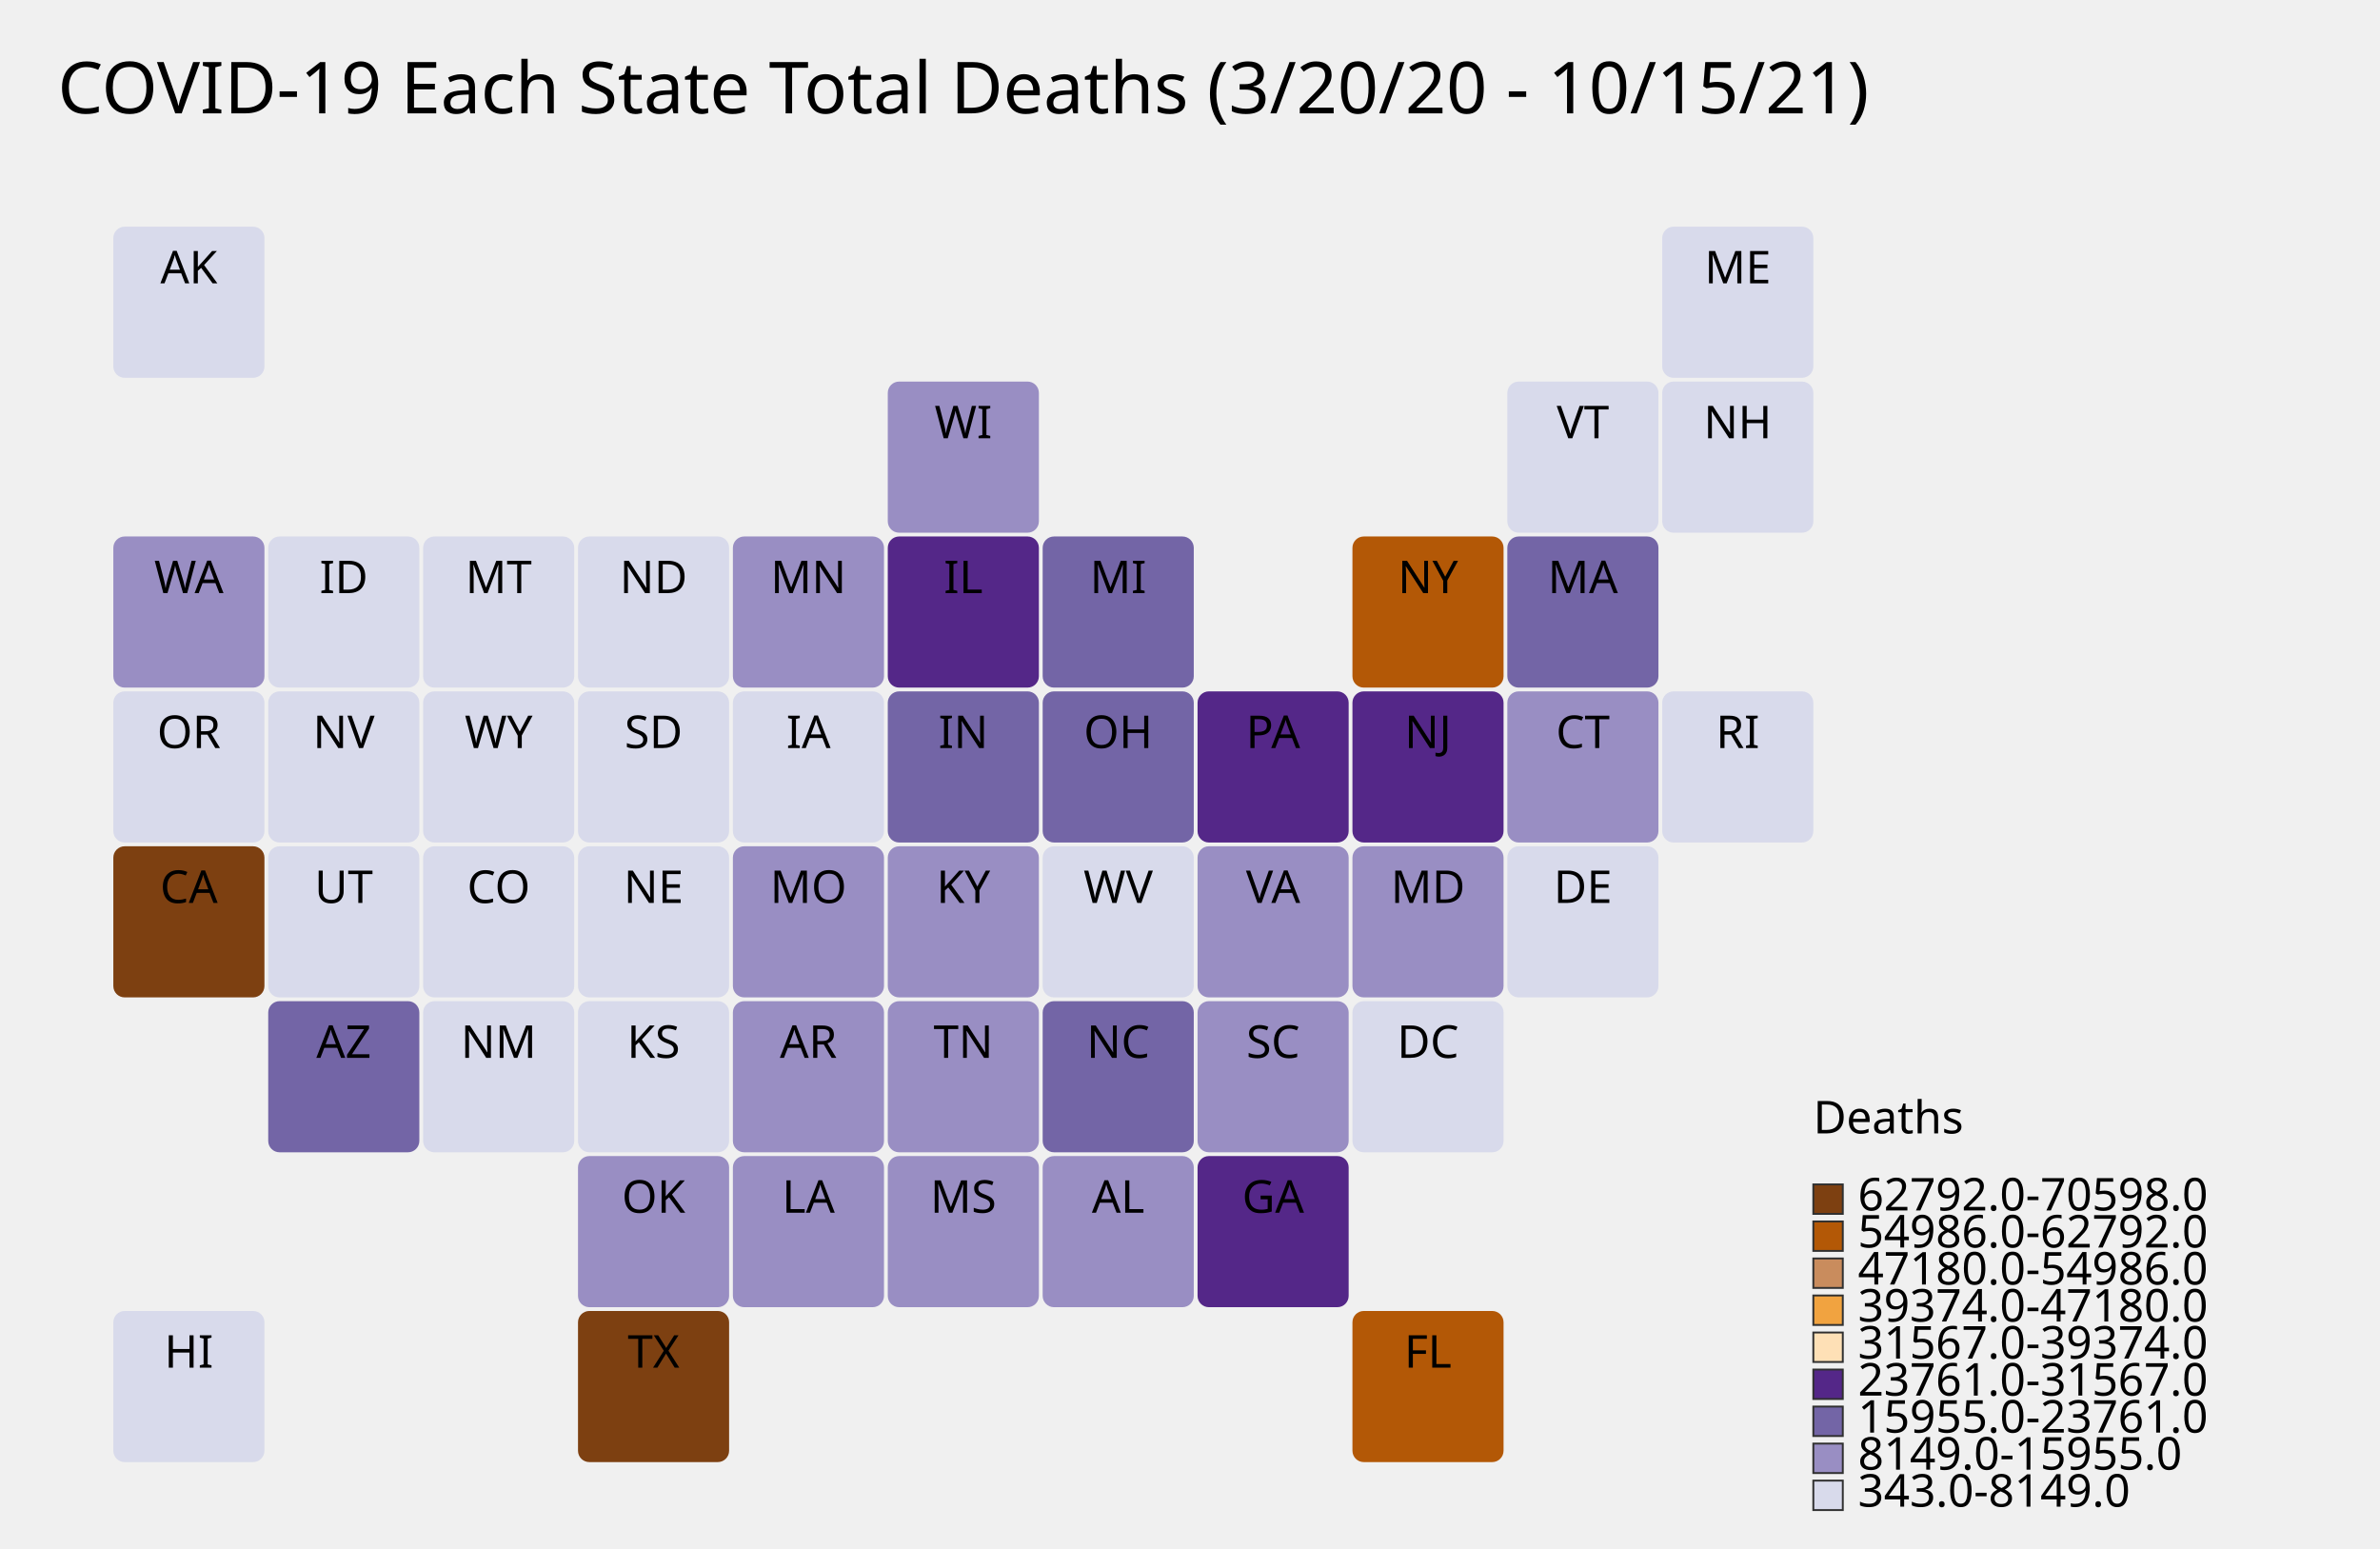
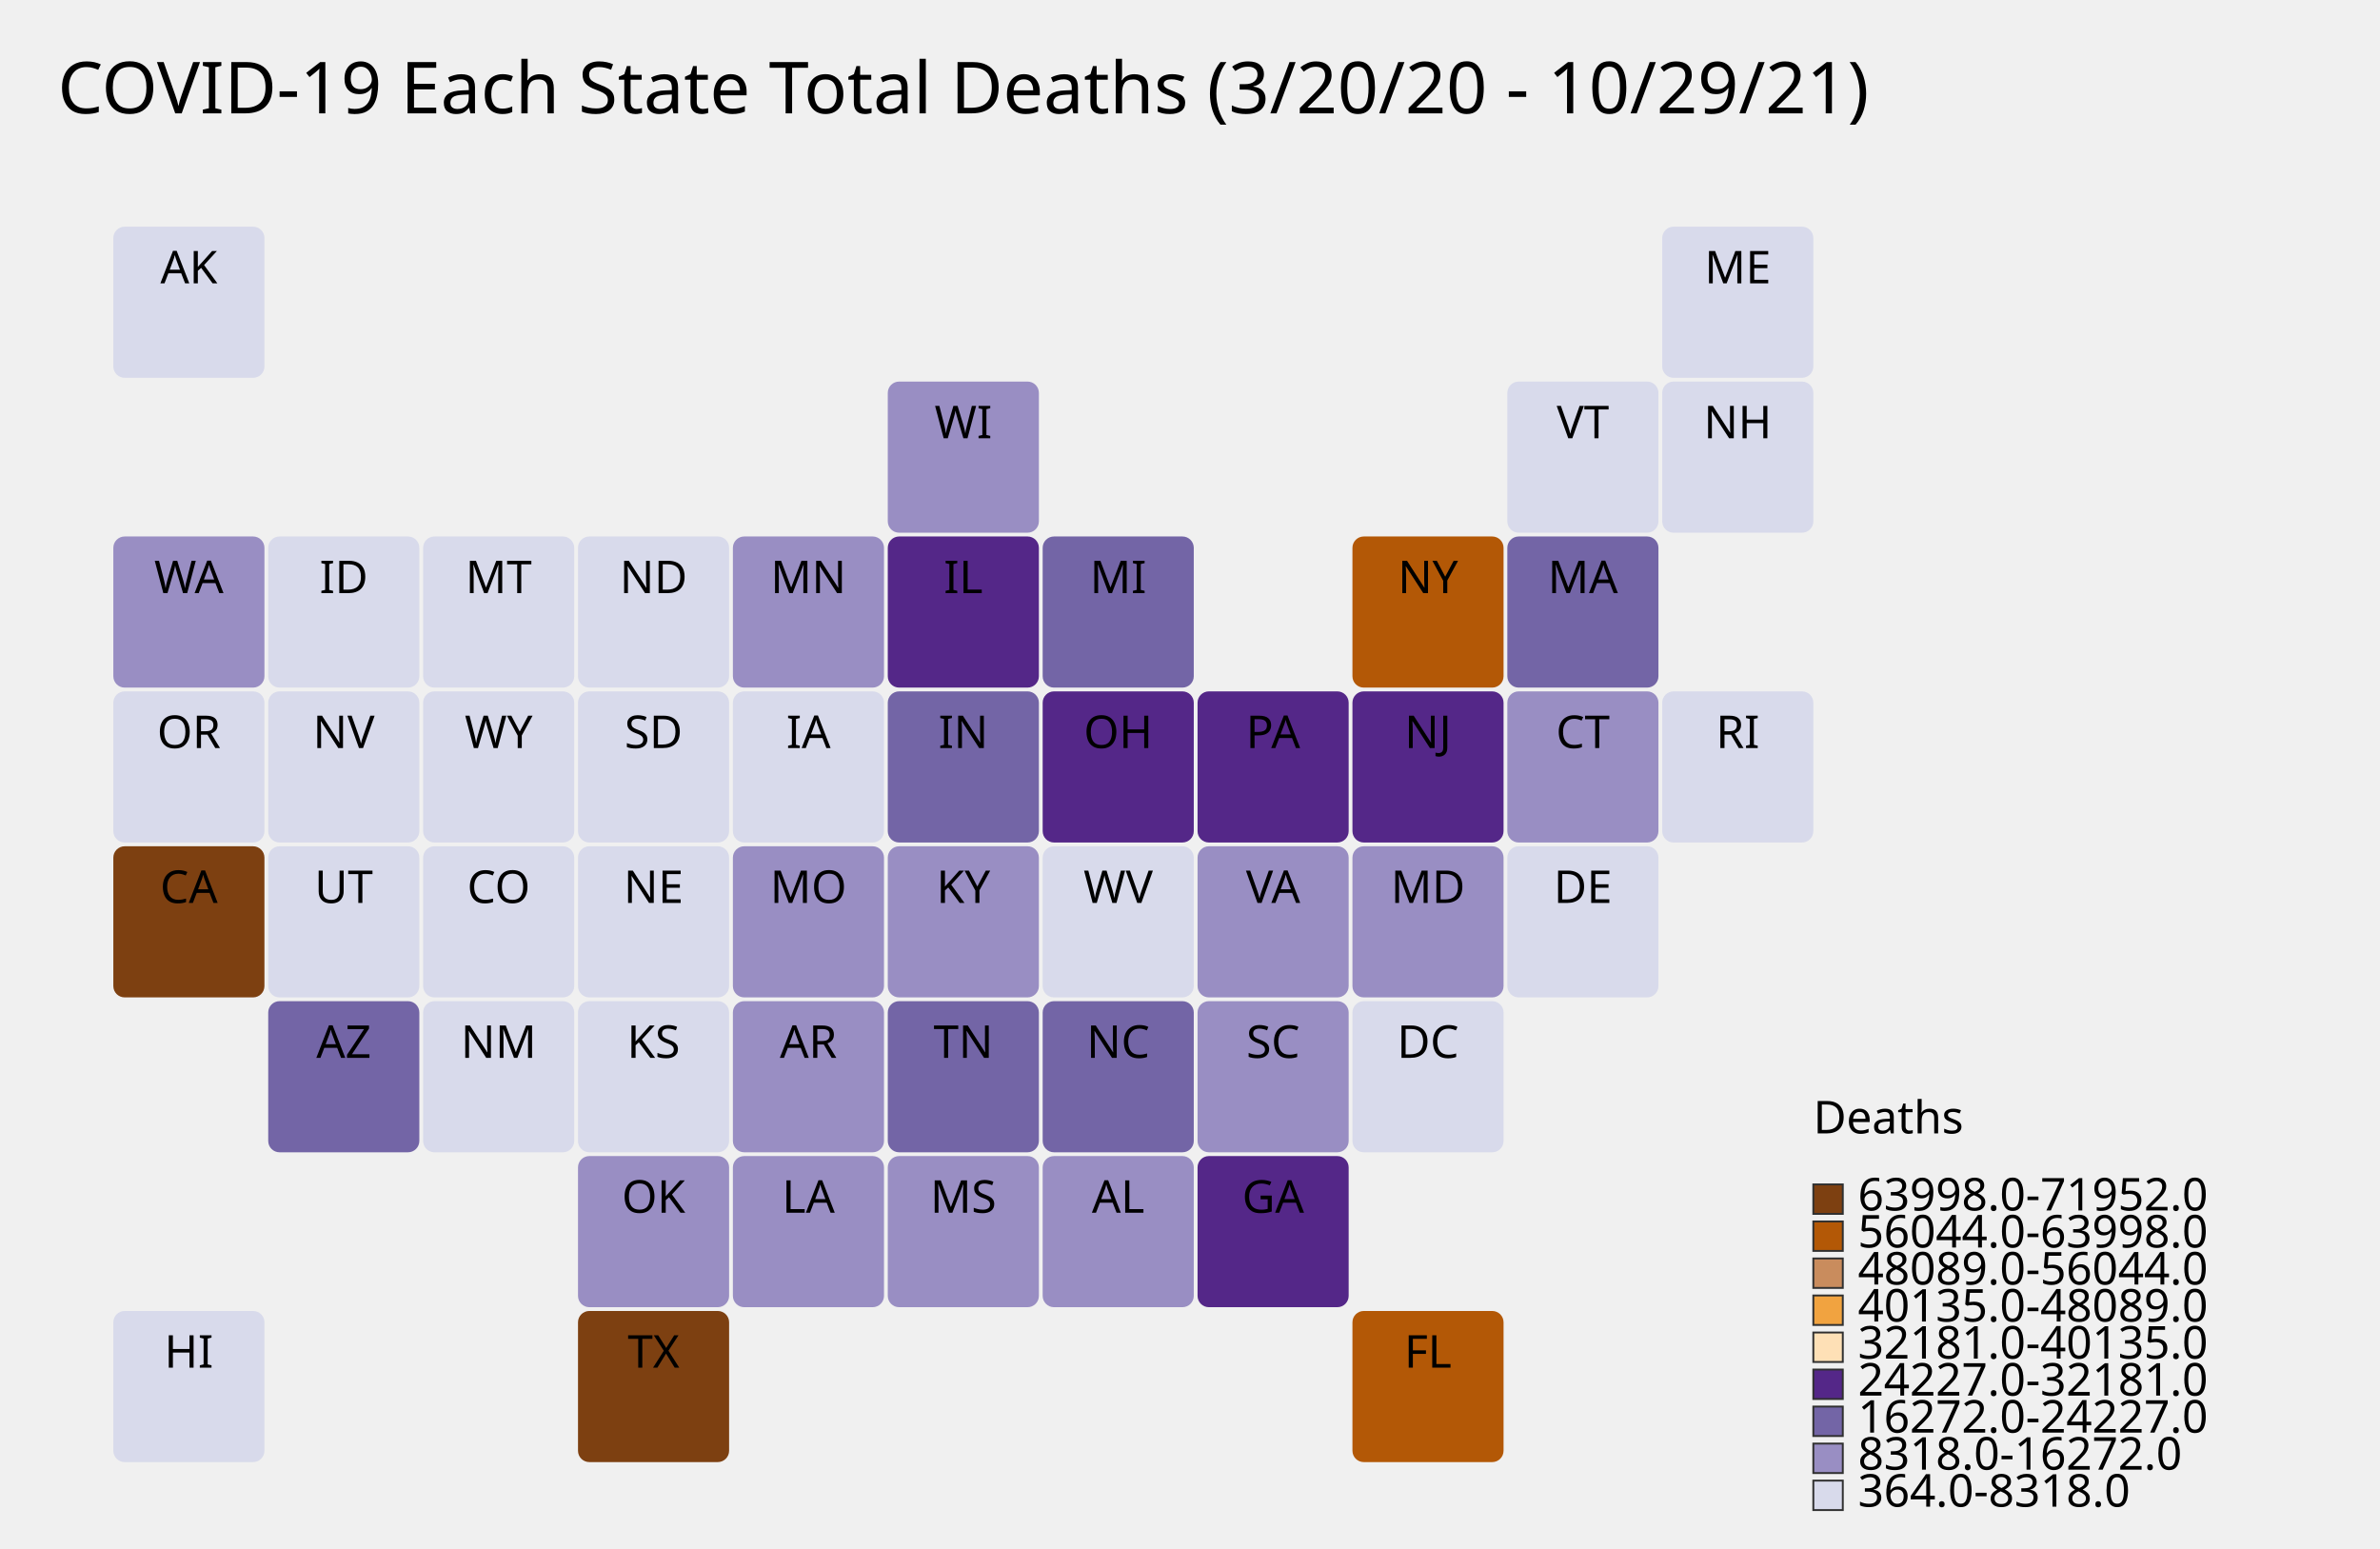
<svg xmlns="http://www.w3.org/2000/svg" version="1.1" height="410" width="630">
  <rect id="rectAK" x="30" y="60" ry="3" width="40" height="40" style="stroke:#ffffff;stroke-width:0;stroke-miterlimit:4;stroke-opacity:1;stroke-dasharray:none;fill:#d8daeb" />
  <text id="textAK" x="50.0" y="75" style="font-style:normal;font-weight:normal;font-size:12px;line-height:125%;text-anchor:middle;font-family:sans-serif;letter-spacing:0px;word-spacing:0px;fill-opacity:1;stroke:none;stroke-width:1px;stroke-linecap:butt;stroke-linejoin:miter;stroke-opacity:1;fill:#000000">
AK</text>
  <rect id="rectAL" x="276" y="306" ry="3" width="40" height="40" style="stroke:#ffffff;stroke-width:0;stroke-miterlimit:4;stroke-opacity:1;stroke-dasharray:none;fill:#998ec3" />
  <text id="textAL" x="296.0" y="321" style="font-style:normal;font-weight:normal;font-size:12px;line-height:125%;text-anchor:middle;font-family:sans-serif;letter-spacing:0px;word-spacing:0px;fill-opacity:1;stroke:none;stroke-width:1px;stroke-linecap:butt;stroke-linejoin:miter;stroke-opacity:1;fill:#000000">
AL</text>
  <rect id="rectAR" x="194" y="265" ry="3" width="40" height="40" style="stroke:#ffffff;stroke-width:0;stroke-miterlimit:4;stroke-opacity:1;stroke-dasharray:none;fill:#998ec3" />
  <text id="textAR" x="214.0" y="280" style="font-style:normal;font-weight:normal;font-size:12px;line-height:125%;text-anchor:middle;font-family:sans-serif;letter-spacing:0px;word-spacing:0px;fill-opacity:1;stroke:none;stroke-width:1px;stroke-linecap:butt;stroke-linejoin:miter;stroke-opacity:1;fill:#000000">
AR</text>
  <rect id="rectAZ" x="71" y="265" ry="3" width="40" height="40" style="stroke:#ffffff;stroke-width:0;stroke-miterlimit:4;stroke-opacity:1;stroke-dasharray:none;fill:#7365a6" />
  <text id="textAZ" x="91.0" y="280" style="font-style:normal;font-weight:normal;font-size:12px;line-height:125%;text-anchor:middle;font-family:sans-serif;letter-spacing:0px;word-spacing:0px;fill-opacity:1;stroke:none;stroke-width:1px;stroke-linecap:butt;stroke-linejoin:miter;stroke-opacity:1;fill:#000000">
AZ</text>
  <rect id="rectCA" x="30" y="224" ry="3" width="40" height="40" style="stroke:#ffffff;stroke-width:0;stroke-miterlimit:4;stroke-opacity:1;stroke-dasharray:none;fill:#7d4011" />
  <text id="textCA" x="50.0" y="239" style="font-style:normal;font-weight:normal;font-size:12px;line-height:125%;text-anchor:middle;font-family:sans-serif;letter-spacing:0px;word-spacing:0px;fill-opacity:1;stroke:none;stroke-width:1px;stroke-linecap:butt;stroke-linejoin:miter;stroke-opacity:1;fill:#000000">
CA</text>
  <rect id="rectCO" x="112" y="224" ry="3" width="40" height="40" style="stroke:#ffffff;stroke-width:0;stroke-miterlimit:4;stroke-opacity:1;stroke-dasharray:none;fill:#d8daeb" />
  <text id="textCO" x="132.0" y="239" style="font-style:normal;font-weight:normal;font-size:12px;line-height:125%;text-anchor:middle;font-family:sans-serif;letter-spacing:0px;word-spacing:0px;fill-opacity:1;stroke:none;stroke-width:1px;stroke-linecap:butt;stroke-linejoin:miter;stroke-opacity:1;fill:#000000">
CO</text>
  <rect id="rectCT" x="399" y="183" ry="3" width="40" height="40" style="stroke:#ffffff;stroke-width:0;stroke-miterlimit:4;stroke-opacity:1;stroke-dasharray:none;fill:#998ec3" />
  <text id="textCT" x="419.0" y="198" style="font-style:normal;font-weight:normal;font-size:12px;line-height:125%;text-anchor:middle;font-family:sans-serif;letter-spacing:0px;word-spacing:0px;fill-opacity:1;stroke:none;stroke-width:1px;stroke-linecap:butt;stroke-linejoin:miter;stroke-opacity:1;fill:#000000">
CT</text>
  <rect id="rectDC" x="358" y="265" ry="3" width="40" height="40" style="stroke:#ffffff;stroke-width:0;stroke-miterlimit:4;stroke-opacity:1;stroke-dasharray:none;fill:#d8daeb" />
  <text id="textDC" x="378.0" y="280" style="font-style:normal;font-weight:normal;font-size:12px;line-height:125%;text-anchor:middle;font-family:sans-serif;letter-spacing:0px;word-spacing:0px;fill-opacity:1;stroke:none;stroke-width:1px;stroke-linecap:butt;stroke-linejoin:miter;stroke-opacity:1;fill:#000000">
DC</text>
  <rect id="rectDE" x="399" y="224" ry="3" width="40" height="40" style="stroke:#ffffff;stroke-width:0;stroke-miterlimit:4;stroke-opacity:1;stroke-dasharray:none;fill:#d8daeb" />
  <text id="textDE" x="419.0" y="239" style="font-style:normal;font-weight:normal;font-size:12px;line-height:125%;text-anchor:middle;font-family:sans-serif;letter-spacing:0px;word-spacing:0px;fill-opacity:1;stroke:none;stroke-width:1px;stroke-linecap:butt;stroke-linejoin:miter;stroke-opacity:1;fill:#000000">
DE</text>
  <rect id="rectFL" x="358" y="347" ry="3" width="40" height="40" style="stroke:#ffffff;stroke-width:0;stroke-miterlimit:4;stroke-opacity:1;stroke-dasharray:none;fill:#b35806" />
  <text id="textFL" x="378.0" y="362" style="font-style:normal;font-weight:normal;font-size:12px;line-height:125%;text-anchor:middle;font-family:sans-serif;letter-spacing:0px;word-spacing:0px;fill-opacity:1;stroke:none;stroke-width:1px;stroke-linecap:butt;stroke-linejoin:miter;stroke-opacity:1;fill:#000000">
FL</text>
  <rect id="rectGA" x="317" y="306" ry="3" width="40" height="40" style="stroke:#ffffff;stroke-width:0;stroke-miterlimit:4;stroke-opacity:1;stroke-dasharray:none;fill:#542788" />
  <text id="textGA" x="337.0" y="321" style="font-style:normal;font-weight:normal;font-size:12px;line-height:125%;text-anchor:middle;font-family:sans-serif;letter-spacing:0px;word-spacing:0px;fill-opacity:1;stroke:none;stroke-width:1px;stroke-linecap:butt;stroke-linejoin:miter;stroke-opacity:1;fill:#000000">
GA</text>
  <rect id="rectHI" x="30" y="347" ry="3" width="40" height="40" style="stroke:#ffffff;stroke-width:0;stroke-miterlimit:4;stroke-opacity:1;stroke-dasharray:none;fill:#d8daeb" />
  <text id="textHI" x="50.0" y="362" style="font-style:normal;font-weight:normal;font-size:12px;line-height:125%;text-anchor:middle;font-family:sans-serif;letter-spacing:0px;word-spacing:0px;fill-opacity:1;stroke:none;stroke-width:1px;stroke-linecap:butt;stroke-linejoin:miter;stroke-opacity:1;fill:#000000">
HI</text>
  <rect id="rectIA" x="194" y="183" ry="3" width="40" height="40" style="stroke:#ffffff;stroke-width:0;stroke-miterlimit:4;stroke-opacity:1;stroke-dasharray:none;fill:#d8daeb" />
  <text id="textIA" x="214.0" y="198" style="font-style:normal;font-weight:normal;font-size:12px;line-height:125%;text-anchor:middle;font-family:sans-serif;letter-spacing:0px;word-spacing:0px;fill-opacity:1;stroke:none;stroke-width:1px;stroke-linecap:butt;stroke-linejoin:miter;stroke-opacity:1;fill:#000000">
IA</text>
  <rect id="rectID" x="71" y="142" ry="3" width="40" height="40" style="stroke:#ffffff;stroke-width:0;stroke-miterlimit:4;stroke-opacity:1;stroke-dasharray:none;fill:#d8daeb" />
  <text id="textID" x="91.0" y="157" style="font-style:normal;font-weight:normal;font-size:12px;line-height:125%;text-anchor:middle;font-family:sans-serif;letter-spacing:0px;word-spacing:0px;fill-opacity:1;stroke:none;stroke-width:1px;stroke-linecap:butt;stroke-linejoin:miter;stroke-opacity:1;fill:#000000">
ID</text>
  <rect id="rectIL" x="235" y="142" ry="3" width="40" height="40" style="stroke:#ffffff;stroke-width:0;stroke-miterlimit:4;stroke-opacity:1;stroke-dasharray:none;fill:#542788" />
  <text id="textIL" x="255.0" y="157" style="font-style:normal;font-weight:normal;font-size:12px;line-height:125%;text-anchor:middle;font-family:sans-serif;letter-spacing:0px;word-spacing:0px;fill-opacity:1;stroke:none;stroke-width:1px;stroke-linecap:butt;stroke-linejoin:miter;stroke-opacity:1;fill:#000000">
IL</text>
  <rect id="rectIN" x="235" y="183" ry="3" width="40" height="40" style="stroke:#ffffff;stroke-width:0;stroke-miterlimit:4;stroke-opacity:1;stroke-dasharray:none;fill:#7365a6" />
  <text id="textIN" x="255.0" y="198" style="font-style:normal;font-weight:normal;font-size:12px;line-height:125%;text-anchor:middle;font-family:sans-serif;letter-spacing:0px;word-spacing:0px;fill-opacity:1;stroke:none;stroke-width:1px;stroke-linecap:butt;stroke-linejoin:miter;stroke-opacity:1;fill:#000000">
IN</text>
  <rect id="rectKS" x="153" y="265" ry="3" width="40" height="40" style="stroke:#ffffff;stroke-width:0;stroke-miterlimit:4;stroke-opacity:1;stroke-dasharray:none;fill:#d8daeb" />
  <text id="textKS" x="173.0" y="280" style="font-style:normal;font-weight:normal;font-size:12px;line-height:125%;text-anchor:middle;font-family:sans-serif;letter-spacing:0px;word-spacing:0px;fill-opacity:1;stroke:none;stroke-width:1px;stroke-linecap:butt;stroke-linejoin:miter;stroke-opacity:1;fill:#000000">
KS</text>
  <rect id="rectKY" x="235" y="224" ry="3" width="40" height="40" style="stroke:#ffffff;stroke-width:0;stroke-miterlimit:4;stroke-opacity:1;stroke-dasharray:none;fill:#998ec3" />
  <text id="textKY" x="255.0" y="239" style="font-style:normal;font-weight:normal;font-size:12px;line-height:125%;text-anchor:middle;font-family:sans-serif;letter-spacing:0px;word-spacing:0px;fill-opacity:1;stroke:none;stroke-width:1px;stroke-linecap:butt;stroke-linejoin:miter;stroke-opacity:1;fill:#000000">
KY</text>
  <rect id="rectLA" x="194" y="306" ry="3" width="40" height="40" style="stroke:#ffffff;stroke-width:0;stroke-miterlimit:4;stroke-opacity:1;stroke-dasharray:none;fill:#998ec3" />
  <text id="textLA" x="214.0" y="321" style="font-style:normal;font-weight:normal;font-size:12px;line-height:125%;text-anchor:middle;font-family:sans-serif;letter-spacing:0px;word-spacing:0px;fill-opacity:1;stroke:none;stroke-width:1px;stroke-linecap:butt;stroke-linejoin:miter;stroke-opacity:1;fill:#000000">
LA</text>
  <rect id="rectMA" x="399" y="142" ry="3" width="40" height="40" style="stroke:#ffffff;stroke-width:0;stroke-miterlimit:4;stroke-opacity:1;stroke-dasharray:none;fill:#7365a6" />
  <text id="textMA" x="419.0" y="157" style="font-style:normal;font-weight:normal;font-size:12px;line-height:125%;text-anchor:middle;font-family:sans-serif;letter-spacing:0px;word-spacing:0px;fill-opacity:1;stroke:none;stroke-width:1px;stroke-linecap:butt;stroke-linejoin:miter;stroke-opacity:1;fill:#000000">
MA</text>
  <rect id="rectMD" x="358" y="224" ry="3" width="40" height="40" style="stroke:#ffffff;stroke-width:0;stroke-miterlimit:4;stroke-opacity:1;stroke-dasharray:none;fill:#998ec3" />
  <text id="textMD" x="378.0" y="239" style="font-style:normal;font-weight:normal;font-size:12px;line-height:125%;text-anchor:middle;font-family:sans-serif;letter-spacing:0px;word-spacing:0px;fill-opacity:1;stroke:none;stroke-width:1px;stroke-linecap:butt;stroke-linejoin:miter;stroke-opacity:1;fill:#000000">
MD</text>
  <rect id="rectME" x="440" y="60" ry="3" width="40" height="40" style="stroke:#ffffff;stroke-width:0;stroke-miterlimit:4;stroke-opacity:1;stroke-dasharray:none;fill:#d8daeb" />
  <text id="textME" x="460.0" y="75" style="font-style:normal;font-weight:normal;font-size:12px;line-height:125%;text-anchor:middle;font-family:sans-serif;letter-spacing:0px;word-spacing:0px;fill-opacity:1;stroke:none;stroke-width:1px;stroke-linecap:butt;stroke-linejoin:miter;stroke-opacity:1;fill:#000000">
ME</text>
  <rect id="rectMI" x="276" y="142" ry="3" width="40" height="40" style="stroke:#ffffff;stroke-width:0;stroke-miterlimit:4;stroke-opacity:1;stroke-dasharray:none;fill:#7365a6" />
  <text id="textMI" x="296.0" y="157" style="font-style:normal;font-weight:normal;font-size:12px;line-height:125%;text-anchor:middle;font-family:sans-serif;letter-spacing:0px;word-spacing:0px;fill-opacity:1;stroke:none;stroke-width:1px;stroke-linecap:butt;stroke-linejoin:miter;stroke-opacity:1;fill:#000000">
MI</text>
  <rect id="rectMN" x="194" y="142" ry="3" width="40" height="40" style="stroke:#ffffff;stroke-width:0;stroke-miterlimit:4;stroke-opacity:1;stroke-dasharray:none;fill:#998ec3" />
  <text id="textMN" x="214.0" y="157" style="font-style:normal;font-weight:normal;font-size:12px;line-height:125%;text-anchor:middle;font-family:sans-serif;letter-spacing:0px;word-spacing:0px;fill-opacity:1;stroke:none;stroke-width:1px;stroke-linecap:butt;stroke-linejoin:miter;stroke-opacity:1;fill:#000000">
MN</text>
  <rect id="rectMO" x="194" y="224" ry="3" width="40" height="40" style="stroke:#ffffff;stroke-width:0;stroke-miterlimit:4;stroke-opacity:1;stroke-dasharray:none;fill:#998ec3" />
  <text id="textMO" x="214.0" y="239" style="font-style:normal;font-weight:normal;font-size:12px;line-height:125%;text-anchor:middle;font-family:sans-serif;letter-spacing:0px;word-spacing:0px;fill-opacity:1;stroke:none;stroke-width:1px;stroke-linecap:butt;stroke-linejoin:miter;stroke-opacity:1;fill:#000000">
MO</text>
  <rect id="rectMS" x="235" y="306" ry="3" width="40" height="40" style="stroke:#ffffff;stroke-width:0;stroke-miterlimit:4;stroke-opacity:1;stroke-dasharray:none;fill:#998ec3" />
  <text id="textMS" x="255.0" y="321" style="font-style:normal;font-weight:normal;font-size:12px;line-height:125%;text-anchor:middle;font-family:sans-serif;letter-spacing:0px;word-spacing:0px;fill-opacity:1;stroke:none;stroke-width:1px;stroke-linecap:butt;stroke-linejoin:miter;stroke-opacity:1;fill:#000000">
MS</text>
  <rect id="rectMT" x="112" y="142" ry="3" width="40" height="40" style="stroke:#ffffff;stroke-width:0;stroke-miterlimit:4;stroke-opacity:1;stroke-dasharray:none;fill:#d8daeb" />
  <text id="textMT" x="132.0" y="157" style="font-style:normal;font-weight:normal;font-size:12px;line-height:125%;text-anchor:middle;font-family:sans-serif;letter-spacing:0px;word-spacing:0px;fill-opacity:1;stroke:none;stroke-width:1px;stroke-linecap:butt;stroke-linejoin:miter;stroke-opacity:1;fill:#000000">
MT</text>
  <rect id="rectNC" x="276" y="265" ry="3" width="40" height="40" style="stroke:#ffffff;stroke-width:0;stroke-miterlimit:4;stroke-opacity:1;stroke-dasharray:none;fill:#7365a6" />
  <text id="textNC" x="296.0" y="280" style="font-style:normal;font-weight:normal;font-size:12px;line-height:125%;text-anchor:middle;font-family:sans-serif;letter-spacing:0px;word-spacing:0px;fill-opacity:1;stroke:none;stroke-width:1px;stroke-linecap:butt;stroke-linejoin:miter;stroke-opacity:1;fill:#000000">
NC</text>
  <rect id="rectND" x="153" y="142" ry="3" width="40" height="40" style="stroke:#ffffff;stroke-width:0;stroke-miterlimit:4;stroke-opacity:1;stroke-dasharray:none;fill:#d8daeb" />
  <text id="textND" x="173.0" y="157" style="font-style:normal;font-weight:normal;font-size:12px;line-height:125%;text-anchor:middle;font-family:sans-serif;letter-spacing:0px;word-spacing:0px;fill-opacity:1;stroke:none;stroke-width:1px;stroke-linecap:butt;stroke-linejoin:miter;stroke-opacity:1;fill:#000000">
ND</text>
  <rect id="rectNE" x="153" y="224" ry="3" width="40" height="40" style="stroke:#ffffff;stroke-width:0;stroke-miterlimit:4;stroke-opacity:1;stroke-dasharray:none;fill:#d8daeb" />
  <text id="textNE" x="173.0" y="239" style="font-style:normal;font-weight:normal;font-size:12px;line-height:125%;text-anchor:middle;font-family:sans-serif;letter-spacing:0px;word-spacing:0px;fill-opacity:1;stroke:none;stroke-width:1px;stroke-linecap:butt;stroke-linejoin:miter;stroke-opacity:1;fill:#000000">
NE</text>
  <rect id="rectNH" x="440" y="101" ry="3" width="40" height="40" style="stroke:#ffffff;stroke-width:0;stroke-miterlimit:4;stroke-opacity:1;stroke-dasharray:none;fill:#d8daeb" />
  <text id="textNH" x="460.0" y="116" style="font-style:normal;font-weight:normal;font-size:12px;line-height:125%;text-anchor:middle;font-family:sans-serif;letter-spacing:0px;word-spacing:0px;fill-opacity:1;stroke:none;stroke-width:1px;stroke-linecap:butt;stroke-linejoin:miter;stroke-opacity:1;fill:#000000">
NH</text>
  <rect id="rectNJ" x="358" y="183" ry="3" width="40" height="40" style="stroke:#ffffff;stroke-width:0;stroke-miterlimit:4;stroke-opacity:1;stroke-dasharray:none;fill:#542788" />
  <text id="textNJ" x="378.0" y="198" style="font-style:normal;font-weight:normal;font-size:12px;line-height:125%;text-anchor:middle;font-family:sans-serif;letter-spacing:0px;word-spacing:0px;fill-opacity:1;stroke:none;stroke-width:1px;stroke-linecap:butt;stroke-linejoin:miter;stroke-opacity:1;fill:#000000">
NJ</text>
  <rect id="rectNM" x="112" y="265" ry="3" width="40" height="40" style="stroke:#ffffff;stroke-width:0;stroke-miterlimit:4;stroke-opacity:1;stroke-dasharray:none;fill:#d8daeb" />
  <text id="textNM" x="132.0" y="280" style="font-style:normal;font-weight:normal;font-size:12px;line-height:125%;text-anchor:middle;font-family:sans-serif;letter-spacing:0px;word-spacing:0px;fill-opacity:1;stroke:none;stroke-width:1px;stroke-linecap:butt;stroke-linejoin:miter;stroke-opacity:1;fill:#000000">
NM</text>
  <rect id="rectNV" x="71" y="183" ry="3" width="40" height="40" style="stroke:#ffffff;stroke-width:0;stroke-miterlimit:4;stroke-opacity:1;stroke-dasharray:none;fill:#d8daeb" />
  <text id="textNV" x="91.0" y="198" style="font-style:normal;font-weight:normal;font-size:12px;line-height:125%;text-anchor:middle;font-family:sans-serif;letter-spacing:0px;word-spacing:0px;fill-opacity:1;stroke:none;stroke-width:1px;stroke-linecap:butt;stroke-linejoin:miter;stroke-opacity:1;fill:#000000">
NV</text>
  <rect id="rectNY" x="358" y="142" ry="3" width="40" height="40" style="stroke:#ffffff;stroke-width:0;stroke-miterlimit:4;stroke-opacity:1;stroke-dasharray:none;fill:#b35806" />
  <text id="textNY" x="378.0" y="157" style="font-style:normal;font-weight:normal;font-size:12px;line-height:125%;text-anchor:middle;font-family:sans-serif;letter-spacing:0px;word-spacing:0px;fill-opacity:1;stroke:none;stroke-width:1px;stroke-linecap:butt;stroke-linejoin:miter;stroke-opacity:1;fill:#000000">
NY</text>
-   <rect id="rectOH" x="276" y="183" ry="3" width="40" height="40" style="stroke:#ffffff;stroke-width:0;stroke-miterlimit:4;stroke-opacity:1;stroke-dasharray:none;fill:#7365a6" />
+   <rect id="rectOH" x="276" y="183" ry="3" width="40" height="40" style="stroke:#ffffff;stroke-width:0;stroke-miterlimit:4;stroke-opacity:1;stroke-dasharray:none;fill:#542788" />
  <text id="textOH" x="296.0" y="198" style="font-style:normal;font-weight:normal;font-size:12px;line-height:125%;text-anchor:middle;font-family:sans-serif;letter-spacing:0px;word-spacing:0px;fill-opacity:1;stroke:none;stroke-width:1px;stroke-linecap:butt;stroke-linejoin:miter;stroke-opacity:1;fill:#000000">
OH</text>
  <rect id="rectOK" x="153" y="306" ry="3" width="40" height="40" style="stroke:#ffffff;stroke-width:0;stroke-miterlimit:4;stroke-opacity:1;stroke-dasharray:none;fill:#998ec3" />
  <text id="textOK" x="173.0" y="321" style="font-style:normal;font-weight:normal;font-size:12px;line-height:125%;text-anchor:middle;font-family:sans-serif;letter-spacing:0px;word-spacing:0px;fill-opacity:1;stroke:none;stroke-width:1px;stroke-linecap:butt;stroke-linejoin:miter;stroke-opacity:1;fill:#000000">
OK</text>
  <rect id="rectOR" x="30" y="183" ry="3" width="40" height="40" style="stroke:#ffffff;stroke-width:0;stroke-miterlimit:4;stroke-opacity:1;stroke-dasharray:none;fill:#d8daeb" />
  <text id="textOR" x="50.0" y="198" style="font-style:normal;font-weight:normal;font-size:12px;line-height:125%;text-anchor:middle;font-family:sans-serif;letter-spacing:0px;word-spacing:0px;fill-opacity:1;stroke:none;stroke-width:1px;stroke-linecap:butt;stroke-linejoin:miter;stroke-opacity:1;fill:#000000">
OR</text>
  <rect id="rectPA" x="317" y="183" ry="3" width="40" height="40" style="stroke:#ffffff;stroke-width:0;stroke-miterlimit:4;stroke-opacity:1;stroke-dasharray:none;fill:#542788" />
  <text id="textPA" x="337.0" y="198" style="font-style:normal;font-weight:normal;font-size:12px;line-height:125%;text-anchor:middle;font-family:sans-serif;letter-spacing:0px;word-spacing:0px;fill-opacity:1;stroke:none;stroke-width:1px;stroke-linecap:butt;stroke-linejoin:miter;stroke-opacity:1;fill:#000000">
PA</text>
  <rect id="rectRI" x="440" y="183" ry="3" width="40" height="40" style="stroke:#ffffff;stroke-width:0;stroke-miterlimit:4;stroke-opacity:1;stroke-dasharray:none;fill:#d8daeb" />
  <text id="textRI" x="460.0" y="198" style="font-style:normal;font-weight:normal;font-size:12px;line-height:125%;text-anchor:middle;font-family:sans-serif;letter-spacing:0px;word-spacing:0px;fill-opacity:1;stroke:none;stroke-width:1px;stroke-linecap:butt;stroke-linejoin:miter;stroke-opacity:1;fill:#000000">
RI</text>
  <rect id="rectSC" x="317" y="265" ry="3" width="40" height="40" style="stroke:#ffffff;stroke-width:0;stroke-miterlimit:4;stroke-opacity:1;stroke-dasharray:none;fill:#998ec3" />
  <text id="textSC" x="337.0" y="280" style="font-style:normal;font-weight:normal;font-size:12px;line-height:125%;text-anchor:middle;font-family:sans-serif;letter-spacing:0px;word-spacing:0px;fill-opacity:1;stroke:none;stroke-width:1px;stroke-linecap:butt;stroke-linejoin:miter;stroke-opacity:1;fill:#000000">
SC</text>
  <rect id="rectSD" x="153" y="183" ry="3" width="40" height="40" style="stroke:#ffffff;stroke-width:0;stroke-miterlimit:4;stroke-opacity:1;stroke-dasharray:none;fill:#d8daeb" />
  <text id="textSD" x="173.0" y="198" style="font-style:normal;font-weight:normal;font-size:12px;line-height:125%;text-anchor:middle;font-family:sans-serif;letter-spacing:0px;word-spacing:0px;fill-opacity:1;stroke:none;stroke-width:1px;stroke-linecap:butt;stroke-linejoin:miter;stroke-opacity:1;fill:#000000">
SD</text>
-   <rect id="rectTN" x="235" y="265" ry="3" width="40" height="40" style="stroke:#ffffff;stroke-width:0;stroke-miterlimit:4;stroke-opacity:1;stroke-dasharray:none;fill:#998ec3" />
+   <rect id="rectTN" x="235" y="265" ry="3" width="40" height="40" style="stroke:#ffffff;stroke-width:0;stroke-miterlimit:4;stroke-opacity:1;stroke-dasharray:none;fill:#7365a6" />
  <text id="textTN" x="255.0" y="280" style="font-style:normal;font-weight:normal;font-size:12px;line-height:125%;text-anchor:middle;font-family:sans-serif;letter-spacing:0px;word-spacing:0px;fill-opacity:1;stroke:none;stroke-width:1px;stroke-linecap:butt;stroke-linejoin:miter;stroke-opacity:1;fill:#000000">
TN</text>
  <rect id="rectTX" x="153" y="347" ry="3" width="40" height="40" style="stroke:#ffffff;stroke-width:0;stroke-miterlimit:4;stroke-opacity:1;stroke-dasharray:none;fill:#7d4011" />
  <text id="textTX" x="173.0" y="362" style="font-style:normal;font-weight:normal;font-size:12px;line-height:125%;text-anchor:middle;font-family:sans-serif;letter-spacing:0px;word-spacing:0px;fill-opacity:1;stroke:none;stroke-width:1px;stroke-linecap:butt;stroke-linejoin:miter;stroke-opacity:1;fill:#000000">
TX</text>
  <rect id="rectUT" x="71" y="224" ry="3" width="40" height="40" style="stroke:#ffffff;stroke-width:0;stroke-miterlimit:4;stroke-opacity:1;stroke-dasharray:none;fill:#d8daeb" />
  <text id="textUT" x="91.0" y="239" style="font-style:normal;font-weight:normal;font-size:12px;line-height:125%;text-anchor:middle;font-family:sans-serif;letter-spacing:0px;word-spacing:0px;fill-opacity:1;stroke:none;stroke-width:1px;stroke-linecap:butt;stroke-linejoin:miter;stroke-opacity:1;fill:#000000">
UT</text>
  <rect id="rectVA" x="317" y="224" ry="3" width="40" height="40" style="stroke:#ffffff;stroke-width:0;stroke-miterlimit:4;stroke-opacity:1;stroke-dasharray:none;fill:#998ec3" />
  <text id="textVA" x="337.0" y="239" style="font-style:normal;font-weight:normal;font-size:12px;line-height:125%;text-anchor:middle;font-family:sans-serif;letter-spacing:0px;word-spacing:0px;fill-opacity:1;stroke:none;stroke-width:1px;stroke-linecap:butt;stroke-linejoin:miter;stroke-opacity:1;fill:#000000">
VA</text>
  <rect id="rectVT" x="399" y="101" ry="3" width="40" height="40" style="stroke:#ffffff;stroke-width:0;stroke-miterlimit:4;stroke-opacity:1;stroke-dasharray:none;fill:#d8daeb" />
  <text id="textVT" x="419.0" y="116" style="font-style:normal;font-weight:normal;font-size:12px;line-height:125%;text-anchor:middle;font-family:sans-serif;letter-spacing:0px;word-spacing:0px;fill-opacity:1;stroke:none;stroke-width:1px;stroke-linecap:butt;stroke-linejoin:miter;stroke-opacity:1;fill:#000000">
VT</text>
  <rect id="rectWA" x="30" y="142" ry="3" width="40" height="40" style="stroke:#ffffff;stroke-width:0;stroke-miterlimit:4;stroke-opacity:1;stroke-dasharray:none;fill:#998ec3" />
  <text id="textWA" x="50.0" y="157" style="font-style:normal;font-weight:normal;font-size:12px;line-height:125%;text-anchor:middle;font-family:sans-serif;letter-spacing:0px;word-spacing:0px;fill-opacity:1;stroke:none;stroke-width:1px;stroke-linecap:butt;stroke-linejoin:miter;stroke-opacity:1;fill:#000000">
WA</text>
  <rect id="rectWI" x="235" y="101" ry="3" width="40" height="40" style="stroke:#ffffff;stroke-width:0;stroke-miterlimit:4;stroke-opacity:1;stroke-dasharray:none;fill:#998ec3" />
  <text id="textWI" x="255.0" y="116" style="font-style:normal;font-weight:normal;font-size:12px;line-height:125%;text-anchor:middle;font-family:sans-serif;letter-spacing:0px;word-spacing:0px;fill-opacity:1;stroke:none;stroke-width:1px;stroke-linecap:butt;stroke-linejoin:miter;stroke-opacity:1;fill:#000000">
WI</text>
  <rect id="rectWV" x="276" y="224" ry="3" width="40" height="40" style="stroke:#ffffff;stroke-width:0;stroke-miterlimit:4;stroke-opacity:1;stroke-dasharray:none;fill:#d8daeb" />
  <text id="textWV" x="296.0" y="239" style="font-style:normal;font-weight:normal;font-size:12px;line-height:125%;text-anchor:middle;font-family:sans-serif;letter-spacing:0px;word-spacing:0px;fill-opacity:1;stroke:none;stroke-width:1px;stroke-linecap:butt;stroke-linejoin:miter;stroke-opacity:1;fill:#000000">
WV</text>
  <rect id="rectWY" x="112" y="183" ry="3" width="40" height="40" style="stroke:#ffffff;stroke-width:0;stroke-miterlimit:4;stroke-opacity:1;stroke-dasharray:none;fill:#d8daeb" />
  <text id="textWY" x="132.0" y="198" style="font-style:normal;font-weight:normal;font-size:12px;line-height:125%;text-anchor:middle;font-family:sans-serif;letter-spacing:0px;word-spacing:0px;fill-opacity:1;stroke:none;stroke-width:1px;stroke-linecap:butt;stroke-linejoin:miter;stroke-opacity:1;fill:#000000">
WY</text>
  <g transform="translate(480 300)">
    <rect id="legendbox0" x="0" y="13.5" height="7.8" width="7.8" style="fill:#7d4011;stroke-width:0.5px;stroke:#303030;fill-rule:evenodd;stroke-linecap:butt;stroke-linejoin:miter;stroke-opacity:1" />
    <rect id="legendbox1" x="0" y="23.3" height="7.8" width="7.8" style="fill:#b35806;stroke-width:0.5px;stroke:#303030;fill-rule:evenodd;stroke-linecap:butt;stroke-linejoin:miter;stroke-opacity:1" />
    <rect id="legendbox2" x="0" y="33.1" height="7.8" width="7.8" style="fill:#c98c5d;stroke-width:0.5px;stroke:#303030;fill-rule:evenodd;stroke-linecap:butt;stroke-linejoin:miter;stroke-opacity:1" />
    <rect id="legendbox3" x="0" y="42.9" height="7.8" width="7.8" style="fill:#f1a340;stroke-width:0.5px;stroke:#303030;fill-rule:evenodd;stroke-linecap:butt;stroke-linejoin:miter;stroke-opacity:1" />
    <rect id="legendbox4" x="0" y="52.7" height="7.8" width="7.8" style="fill:#fee0b6;stroke-width:0.5px;stroke:#303030;fill-rule:evenodd;stroke-linecap:butt;stroke-linejoin:miter;stroke-opacity:1" />
    <rect id="legendbox5" x="0" y="62.5" height="7.8" width="7.8" style="fill:#542788;stroke-width:0.5px;stroke:#303030;fill-rule:evenodd;stroke-linecap:butt;stroke-linejoin:miter;stroke-opacity:1" />
    <rect id="legendbox6" x="0" y="72.3" height="7.8" width="7.8" style="fill:#7365a6;stroke-width:0.5px;stroke:#303030;fill-rule:evenodd;stroke-linecap:butt;stroke-linejoin:miter;stroke-opacity:1" />
    <rect id="legendbox7" x="0" y="82.1" height="7.8" width="7.8" style="fill:#998ec3;stroke-width:0.5px;stroke:#303030;fill-rule:evenodd;stroke-linecap:butt;stroke-linejoin:miter;stroke-opacity:1" />
    <rect id="legendbox8" x="0" y="91.9" height="7.8" width="7.8" style="fill:#d8daeb;stroke-width:0.5px;stroke:#303030;fill-rule:evenodd;stroke-linecap:butt;stroke-linejoin:miter;stroke-opacity:1" />
    <text id="legendlabel0" x="11.8" y="20.4" style="font-style:normal;font-weight:normal;font-size:12px;line-height:125%;text-anchor:left;font-family:sans-serif;letter-spacing:0px;word-spacing:0px;fill-opacity:1;stroke:none;stroke-width:1px;stroke-linecap:butt;stroke-linejoin:miter;stroke-opacity:1;alignment-baseline:middle">
- 62792.0-70598.0</text>
+ 63998.0-71952.0</text>
    <text id="legendlabel1" x="11.8" y="30.2" style="font-style:normal;font-weight:normal;font-size:12px;line-height:125%;text-anchor:left;font-family:sans-serif;letter-spacing:0px;word-spacing:0px;fill-opacity:1;stroke:none;stroke-width:1px;stroke-linecap:butt;stroke-linejoin:miter;stroke-opacity:1;alignment-baseline:middle">
- 54986.0-62792.0</text>
+ 56044.0-63998.0</text>
    <text id="legendlabel2" x="11.8" y="40.0" style="font-style:normal;font-weight:normal;font-size:12px;line-height:125%;text-anchor:left;font-family:sans-serif;letter-spacing:0px;word-spacing:0px;fill-opacity:1;stroke:none;stroke-width:1px;stroke-linecap:butt;stroke-linejoin:miter;stroke-opacity:1;alignment-baseline:middle">
- 47180.0-54986.0</text>
+ 48089.0-56044.0</text>
    <text id="legendlabel3" x="11.8" y="49.8" style="font-style:normal;font-weight:normal;font-size:12px;line-height:125%;text-anchor:left;font-family:sans-serif;letter-spacing:0px;word-spacing:0px;fill-opacity:1;stroke:none;stroke-width:1px;stroke-linecap:butt;stroke-linejoin:miter;stroke-opacity:1;alignment-baseline:middle">
- 39374.0-47180.0</text>
+ 40135.0-48089.0</text>
    <text id="legendlabel4" x="11.8" y="59.6" style="font-style:normal;font-weight:normal;font-size:12px;line-height:125%;text-anchor:left;font-family:sans-serif;letter-spacing:0px;word-spacing:0px;fill-opacity:1;stroke:none;stroke-width:1px;stroke-linecap:butt;stroke-linejoin:miter;stroke-opacity:1;alignment-baseline:middle">
- 31567.0-39374.0</text>
+ 32181.0-40135.0</text>
    <text id="legendlabel5" x="11.8" y="69.4" style="font-style:normal;font-weight:normal;font-size:12px;line-height:125%;text-anchor:left;font-family:sans-serif;letter-spacing:0px;word-spacing:0px;fill-opacity:1;stroke:none;stroke-width:1px;stroke-linecap:butt;stroke-linejoin:miter;stroke-opacity:1;alignment-baseline:middle">
- 23761.0-31567.0</text>
+ 24227.0-32181.0</text>
    <text id="legendlabel6" x="11.8" y="79.2" style="font-style:normal;font-weight:normal;font-size:12px;line-height:125%;text-anchor:left;font-family:sans-serif;letter-spacing:0px;word-spacing:0px;fill-opacity:1;stroke:none;stroke-width:1px;stroke-linecap:butt;stroke-linejoin:miter;stroke-opacity:1;alignment-baseline:middle">
- 15955.0-23761.0</text>
+ 16272.0-24227.0</text>
    <text id="legendlabel7" x="11.8" y="89" style="font-style:normal;font-weight:normal;font-size:12px;line-height:125%;text-anchor:left;font-family:sans-serif;letter-spacing:0px;word-spacing:0px;fill-opacity:1;stroke:none;stroke-width:1px;stroke-linecap:butt;stroke-linejoin:miter;stroke-opacity:1;alignment-baseline:middle">
- 8149.0-15955.0</text>
+ 8318.0-16272.0</text>
    <text id="legendlabel8" x="11.8" y="98.8" style="font-style:normal;font-weight:normal;font-size:12px;line-height:125%;text-anchor:left;font-family:sans-serif;letter-spacing:0px;word-spacing:0px;fill-opacity:1;stroke:none;stroke-width:1px;stroke-linecap:butt;stroke-linejoin:miter;stroke-opacity:1;alignment-baseline:middle">
- 343.0-8149.0</text>
+ 364.0-8318.0</text>
    <text id="legendtitle" x="0" y="0" style="font-style:normal;font-weight:normal;font-size:12px;line-height:125%;text-anchor:left;font-family:sans-serif;letter-spacing:0px;word-spacing:0px;fill-opacity:1;stroke:none;stroke-width:1px;stroke-linecap:butt;stroke-linejoin:miter;stroke-opacity:1">
Deaths</text>
  </g>
  <text id="title" x="255.0" y="30" style="font-style:normal;font-weight:normal;font-size:19;line-height:125%;text-anchor:middle;font-family:sans-serif;letter-spacing:0px;word-spacing:0px;fill-opacity:1;stroke:none;stroke-width:1px;stroke-linecap:butt;stroke-linejoin:miter;stroke-opacity:1;fill:#000000">
- COVID-19 Each State Total Deaths (3/20/20 - 10/15/21)</text>
+ COVID-19 Each State Total Deaths (3/20/20 - 10/29/21)</text>
</svg>
